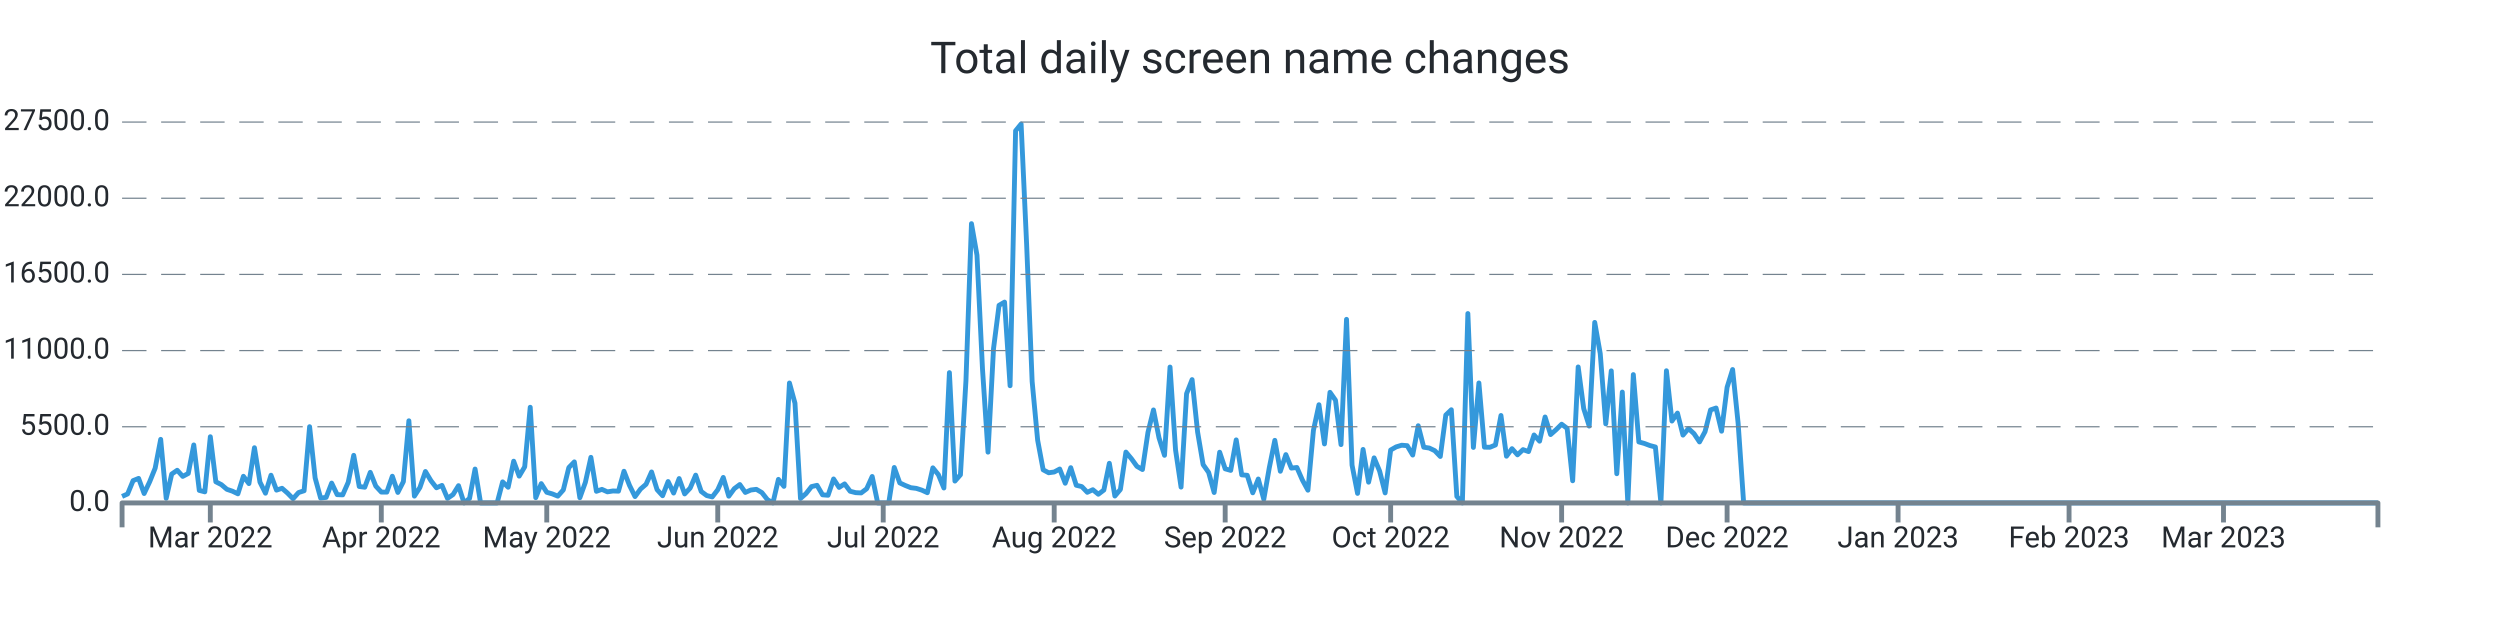
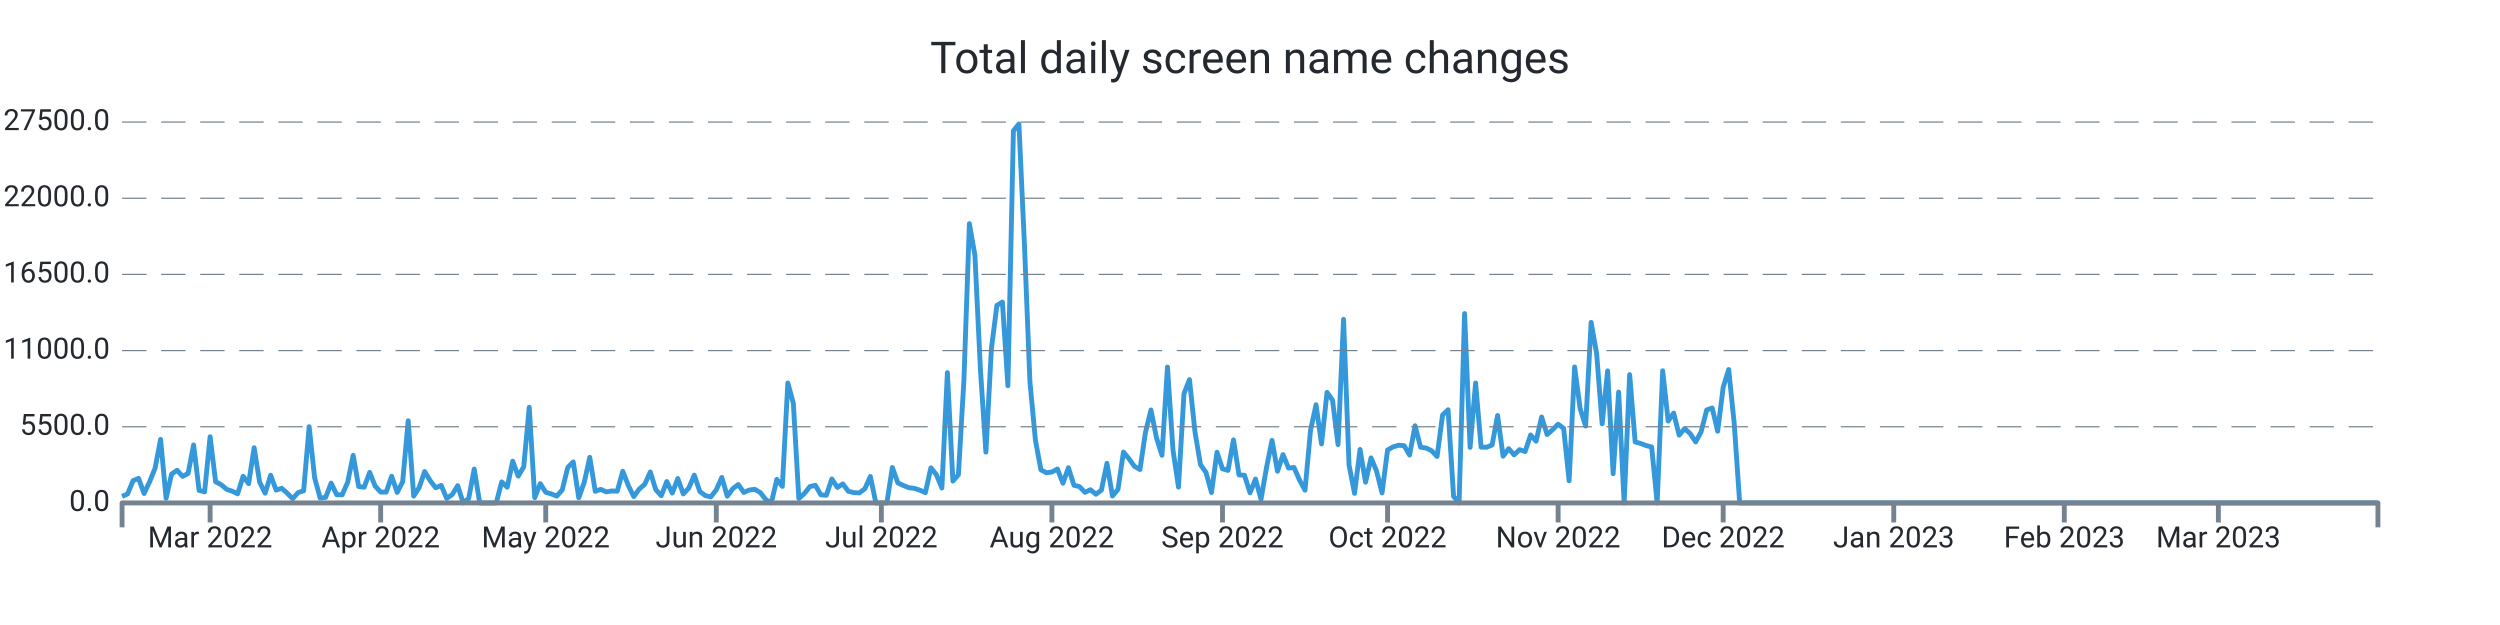
<svg xmlns="http://www.w3.org/2000/svg" width="1024.0" height="256.0" viewBox="0 0 1024.0 256.0" preserveAspectRatio="xMidYMid meet">
-   <path stroke="#3498db" stroke-linejoin="round" d="M 50.0 203.339 L 50 203.339L 52.259 202.33L 54.518 196.867L 56.778 195.948L 59.037 202.143L 61.296 197.355L 63.555 191.761L 65.814 179.962L 68.073 204.094L 70.333 194.172L 72.592 192.618L 74.851 195.125L 77.11 193.928L 79.369 182.248L 81.628 200.866L 83.888 201.456L 86.147 178.89L 88.406 197.338L 90.665 198.501L 92.924 200.418L 95.183 201.184L 97.443 202.267L 99.702 195.091L 101.961 198.081L 104.22 183.389L 106.479 197.474L 108.738 202.018L 110.998 194.66L 113.257 200.753L 115.516 200.004L 117.775 201.972L 120.034 204.275L 122.293 201.745L 124.553 201.014L 126.812 174.783L 129.071 195.761L 131.33 204.003L 133.589 203.731L 135.848 197.877L 138.108 202.608L 140.367 202.693L 142.626 197.559L 144.885 186.514L 147.144 199.266L 149.403 199.573L 151.663 193.48L 153.922 199.108L 156.181 201.547L 158.44 201.57L 160.699 195.069L 162.958 201.7L 165.218 197.287L 167.477 172.355L 169.736 203.209L 171.995 199.675L 174.254 193.129L 176.513 196.89L 178.773 199.788L 181.032 198.83L 183.291 204.134L 185.55 202.579L 187.809 198.926L 190.068 206L 192.328 204.128L 194.587 192.125L 196.846 206L 199.105 206L 201.364 206L 203.623 206L 205.883 197.372L 208.142 199.578L 210.401 188.902L 212.66 195.029L 214.919 191.206L 217.178 166.813L 219.438 203.839L 221.697 198.092L 223.956 201.643L 226.215 202.296L 228.474 203.22L 230.733 200.668L 232.993 191.512L 235.252 189.186L 237.511 203.867L 239.77 197.565L 242.029 187.325L 244.289 201.235L 246.548 200.446L 248.807 201.462L 251.066 201.099L 253.325 201.178L 255.584 193.026L 257.844 198.807L 260.103 203.391L 262.362 200.305L 264.621 198.359L 266.88 193.31L 269.139 200.566L 271.399 203.039L 273.658 197.23L 275.917 201.955L 278.176 196.016L 280.435 202.307L 282.694 199.913L 284.954 194.621L 287.213 201.292L 289.472 202.988L 291.731 203.544L 293.99 200.605L 296.249 195.562L 298.509 203.243L 300.768 200.157L 303.027 198.467L 305.286 201.7L 307.545 200.707L 309.804 200.429L 312.064 201.768L 314.323 204.644L 316.582 206L 318.841 196.356L 321.1 199.215L 323.359 156.874L 325.619 165.151L 327.878 204.173L 330.137 202.177L 332.396 199.312L 334.655 198.784L 336.914 202.676L 339.174 202.857L 341.433 196.186L 343.692 199.647L 345.951 198.206L 348.21 201.218L 350.469 201.791L 352.729 201.904L 354.988 200.197L 357.247 195.171L 359.506 206L 361.765 206L 364.024 206L 366.284 191.483L 368.543 197.797L 370.802 198.852L 373.061 199.76L 375.32 200.038L 377.579 200.764L 379.839 201.808L 382.098 191.631L 384.357 194.411L 386.616 199.885L 388.875 152.631L 391.134 197.048L 393.394 194.473L 395.653 155.904L 397.912 91.609L 400.171 104.538L 402.43 151.179L 404.689 185.198L 406.949 142.766L 409.208 125.067L 411.467 123.745L 413.726 157.997L 415.985 53.568L 418.244 50.789L 420.504 100.022L 422.763 156.245L 425.022 180.32L 427.281 192.437L 429.54 193.639L 431.8 193.333L 434.059 192.113L 436.318 197.933L 438.577 191.563L 440.836 198.767L 443.095 199.301L 445.355 201.649L 447.614 200.588L 449.873 202.438L 452.132 200.73L 454.391 189.77L 456.65 203.175L 458.91 200.486L 461.169 185.181L 463.428 187.887L 465.687 191.018L 467.946 192.317L 470.205 177.097L 472.465 167.913L 474.724 179.31L 476.983 186.497L 479.242 150.345L 481.501 184.273L 483.76 199.51L 486.02 161.248L 488.279 155.49L 490.538 176.961L 492.797 190.309L 495.056 193.509L 497.315 201.728L 499.575 185.226L 501.834 192.034L 504.093 192.669L 506.352 180.183L 508.611 194.501L 510.87 194.683L 513.13 201.853L 515.389 196.203L 517.648 204.491L 519.907 191.557L 522.166 180.365L 524.425 193.026L 526.685 186.208L 528.944 191.727L 531.203 191.483L 533.462 196.634L 535.721 200.781L 537.98 176.269L 540.24 165.78L 542.499 181.829L 544.758 160.698L 547.017 163.931L 549.276 182.106L 551.535 130.808L 553.795 190.496L 556.054 202.091L 558.313 184.092L 560.572 197.502L 562.831 187.541L 565.09 192.953L 567.35 201.887L 569.609 184.336L 571.868 183.048L 574.127 182.367L 576.386 182.543L 578.645 186.389L 580.905 174.386L 583.164 183.179L 585.423 183.513L 587.682 184.602L 589.941 186.968L 592.2 170.001L 594.46 167.834L 596.719 203.322L 598.978 206L 601.237 128.431L 603.496 183.264L 605.756 156.869L 608.015 183.156L 610.274 183.201L 612.533 182.26L 614.792 170.188L 617.051 186.866L 619.311 183.774L 621.57 186.299L 623.829 184.171L 626.088 184.966L 628.347 178.17L 630.606 180.705L 632.866 170.801L 635.125 177.994L 637.384 175.991L 639.643 173.756L 641.902 175.458L 644.161 196.918L 646.421 150.305L 648.68 167.34L 650.939 174.522L 653.198 132.056L 655.457 144.831L 657.716 173.609L 659.976 151.911L 662.235 194.036L 664.494 160.595L 666.753 206L 669.012 153.437L 671.271 181.012L 673.531 181.641L 675.79 182.492L 678.049 183.088L 680.308 206L 682.567 151.865L 684.826 172.457L 687.086 169.207L 689.345 178.221L 691.604 175.543L 693.863 177.614L 696.122 181.017L 698.381 176.808L 700.641 167.896L 702.9 167.125L 705.159 176.621L 707.418 158.633L 709.677 151.36L 711.936 173.353L 714.196 206L 716.455 206L 718.714 206L 720.973 206L 723.232 206L 725.491 206L 727.751 206L 730.01 206L 732.269 206L 734.528 206L 736.787 206L 739.046 206L 741.306 206L 743.565 206L 745.824 206L 748.083 206L 750.342 206L 752.601 206L 754.861 206L 757.12 206L 759.379 206L 761.638 206L 763.897 206L 766.156 206L 768.416 206L 770.675 206L 772.934 206L 775.193 206L 777.452 206L 779.711 206L 781.971 206L 784.23 206L 786.489 206L 788.748 206L 791.007 206L 793.267 206L 795.526 206L 797.785 206L 800.044 206L 802.303 206L 804.562 206L 806.822 206L 809.081 206L 811.34 206L 813.599 206L 815.858 206L 818.117 206L 820.377 206L 822.636 206L 824.895 206L 827.154 206L 829.413 206L 831.672 206L 833.932 206L 836.191 206L 838.45 206L 840.709 206L 842.968 206L 845.227 206L 847.487 206L 849.746 206L 852.005 206L 854.264 206L 856.523 206L 858.782 206L 861.042 206L 863.301 206L 865.56 206L 867.819 206L 870.078 206L 872.337 206L 874.597 206L 876.856 206L 879.115 206L 881.374 206L 883.633 206L 885.892 206L 888.152 206L 890.411 206L 892.67 206L 894.929 206L 897.188 206L 899.447 206L 901.707 206L 903.966 206L 906.225 206L 908.484 206L 910.743 206L 913.002 206L 915.262 206L 917.521 206L 919.78 206L 922.039 206L 924.298 206L 926.557 206L 928.817 206L 931.076 206L 933.335 206L 935.594 206L 937.853 206L 940.112 206L 942.372 206L 944.631 206L 946.89 206L 949.149 206L 951.408 206L 953.667 206L 955.927 206L 958.186 206L 960.445 206L 962.704 206L 964.963 206L 967.222 206L 969.482 206L 971.741 206L 974 206" stroke-width="2.0" fill="none" />
+   <path stroke="#3498db" stroke-linejoin="round" d="M 50.0 203.339 L 50 203.339L 52.254 202.33L 54.507 196.867L 56.761 195.948L 59.015 202.143L 61.268 197.355L 63.522 191.761L 65.776 179.962L 68.029 204.094L 70.283 194.172L 72.537 192.618L 74.79 195.125L 77.044 193.928L 79.298 182.248L 81.551 200.866L 83.805 201.456L 86.059 178.89L 88.312 197.338L 90.566 198.501L 92.82 200.418L 95.073 201.184L 97.327 202.267L 99.58 195.091L 101.834 198.081L 104.088 183.389L 106.341 197.474L 108.595 202.018L 110.849 194.66L 113.102 200.753L 115.356 200.004L 117.61 201.972L 119.863 204.275L 122.117 201.745L 124.371 201.014L 126.624 174.783L 128.878 195.761L 131.132 204.003L 133.385 203.731L 135.639 197.877L 137.893 202.608L 140.146 202.693L 142.4 197.559L 144.654 186.514L 146.907 199.266L 149.161 199.573L 151.415 193.48L 153.668 199.108L 155.922 201.547L 158.176 201.57L 160.429 195.069L 162.683 201.7L 164.937 197.287L 167.19 172.355L 169.444 203.209L 171.698 199.675L 173.951 193.129L 176.205 196.89L 178.459 199.788L 180.712 198.83L 182.966 204.134L 185.22 202.579L 187.473 198.926L 189.727 206L 191.98 204.128L 194.234 192.125L 196.488 206L 198.741 206L 200.995 206L 203.249 206L 205.502 197.372L 207.756 199.578L 210.01 188.902L 212.263 195.029L 214.517 191.206L 216.771 166.813L 219.024 203.839L 221.278 198.092L 223.532 201.643L 225.785 202.296L 228.039 203.22L 230.293 200.668L 232.546 191.512L 234.8 189.186L 237.054 203.867L 239.307 197.565L 241.561 187.325L 243.815 201.235L 246.068 200.446L 248.322 201.462L 250.576 201.099L 252.829 201.178L 255.083 193.026L 257.337 198.807L 259.59 203.391L 261.844 200.305L 264.098 198.359L 266.351 193.31L 268.605 200.566L 270.859 203.039L 273.112 197.23L 275.366 201.955L 277.62 196.016L 279.873 202.307L 282.127 199.913L 284.38 194.621L 286.634 201.292L 288.888 202.988L 291.141 203.544L 293.395 200.605L 295.649 195.562L 297.902 203.243L 300.156 200.157L 302.41 198.467L 304.663 201.7L 306.917 200.707L 309.171 200.429L 311.424 201.768L 313.678 204.644L 315.932 206L 318.185 196.356L 320.439 199.215L 322.693 156.874L 324.946 165.151L 327.2 204.173L 329.454 202.177L 331.707 199.312L 333.961 198.784L 336.215 202.676L 338.468 202.857L 340.722 196.186L 342.976 199.647L 345.229 198.206L 347.483 201.218L 349.737 201.791L 351.99 201.904L 354.244 200.197L 356.498 195.171L 358.751 206L 361.005 206L 363.259 206L 365.512 191.483L 367.766 197.797L 370.02 198.852L 372.273 199.76L 374.527 200.038L 376.78 200.764L 379.034 201.808L 381.288 191.631L 383.541 194.411L 385.795 199.885L 388.049 152.631L 390.302 197.048L 392.556 194.473L 394.81 155.904L 397.063 91.609L 399.317 104.538L 401.571 151.179L 403.824 185.198L 406.078 142.766L 408.332 125.067L 410.585 123.745L 412.839 157.997L 415.093 53.568L 417.346 50.789L 419.6 100.022L 421.854 156.245L 424.107 180.32L 426.361 192.437L 428.615 193.639L 430.868 193.333L 433.122 192.113L 435.376 197.933L 437.629 191.563L 439.883 198.767L 442.137 199.301L 444.39 201.649L 446.644 200.588L 448.898 202.438L 451.151 200.73L 453.405 189.77L 455.659 203.175L 457.912 200.486L 460.166 185.181L 462.42 187.887L 464.673 191.018L 466.927 192.317L 469.18 177.097L 471.434 167.913L 473.688 179.31L 475.941 186.497L 478.195 150.345L 480.449 184.273L 482.702 199.51L 484.956 161.248L 487.21 155.49L 489.463 176.961L 491.717 190.309L 493.971 193.509L 496.224 201.728L 498.478 185.226L 500.732 192.034L 502.985 192.669L 505.239 180.183L 507.493 194.501L 509.746 194.683L 512 201.853L 514.254 196.203L 516.507 204.491L 518.761 191.557L 521.015 180.365L 523.268 193.026L 525.522 186.208L 527.776 191.727L 530.029 191.483L 532.283 196.634L 534.537 200.781L 536.79 176.269L 539.044 165.78L 541.298 181.829L 543.551 160.698L 545.805 163.931L 548.059 182.106L 550.312 130.808L 552.566 190.496L 554.82 202.091L 557.073 184.092L 559.327 197.502L 561.58 187.541L 563.834 192.953L 566.088 201.887L 568.341 184.336L 570.595 183.048L 572.849 182.367L 575.102 182.543L 577.356 186.389L 579.61 174.386L 581.863 183.179L 584.117 183.513L 586.371 184.602L 588.624 186.968L 590.878 170.001L 593.132 167.834L 595.385 203.322L 597.639 206L 599.893 128.431L 602.146 183.264L 604.4 156.869L 606.654 183.156L 608.907 183.201L 611.161 182.26L 613.415 170.188L 615.668 186.866L 617.922 183.774L 620.176 186.299L 622.429 184.171L 624.683 184.966L 626.937 178.17L 629.19 180.705L 631.444 170.801L 633.698 177.994L 635.951 175.991L 638.205 173.756L 640.459 175.458L 642.712 196.918L 644.966 150.305L 647.22 167.34L 649.473 174.522L 651.727 132.056L 653.98 144.831L 656.234 173.609L 658.488 151.911L 660.741 194.036L 662.995 160.595L 665.249 206L 667.502 153.437L 669.756 181.012L 672.01 181.641L 674.263 182.492L 676.517 183.088L 678.771 206L 681.024 151.865L 683.278 172.457L 685.532 169.207L 687.785 178.221L 690.039 175.543L 692.293 177.614L 694.546 181.017L 696.8 176.808L 699.054 167.896L 701.307 167.125L 703.561 176.621L 705.815 158.633L 708.068 151.36L 710.322 173.353L 712.576 206L 714.829 206L 717.083 206L 719.337 206L 721.59 206L 723.844 206L 726.098 206L 728.351 206L 730.605 206L 732.859 206L 735.112 206L 737.366 206L 739.62 206L 741.873 206L 744.127 206L 746.38 206L 748.634 206L 750.888 206L 753.141 206L 755.395 206L 757.649 206L 759.902 206L 762.156 206L 764.41 206L 766.663 206L 768.917 206L 771.171 206L 773.424 206L 775.678 206L 777.932 206L 780.185 206L 782.439 206L 784.693 206L 786.946 206L 789.2 206L 791.454 206L 793.707 206L 795.961 206L 798.215 206L 800.468 206L 802.722 206L 804.976 206L 807.229 206L 809.483 206L 811.737 206L 813.99 206L 816.244 206L 818.498 206L 820.751 206L 823.005 206L 825.259 206L 827.512 206L 829.766 206L 832.02 206L 834.273 206L 836.527 206L 838.78 206L 841.034 206L 843.288 206L 845.541 206L 847.795 206L 850.049 206L 852.302 206L 854.556 206L 856.81 206L 859.063 206L 861.317 206L 863.571 206L 865.824 206L 868.078 206L 870.332 206L 872.585 206L 874.839 206L 877.093 206L 879.346 206L 881.6 206L 883.854 206L 886.107 206L 888.361 206L 890.615 206L 892.868 206L 895.122 206L 897.376 206L 899.629 206L 901.883 206L 904.137 206L 906.39 206L 908.644 206L 910.898 206L 913.151 206L 915.405 206L 917.659 206L 919.912 206L 922.166 206L 924.42 206L 926.673 206L 928.927 206L 931.18 206L 933.434 206L 935.688 206L 937.941 206L 940.195 206L 942.449 206L 944.702 206L 946.956 206L 949.21 206L 951.463 206L 953.717 206L 955.971 206L 958.224 206L 960.478 206L 962.732 206L 964.985 206L 967.239 206L 969.493 206L 971.746 206L 974 206" stroke-width="2.0" fill="none" />
  <text x="45.0" font-family="-apple-system, system-ui, BlinkMacSystemFont, Roboto" y="50.0" dominant-baseline="middle" text-anchor="end" font-size="12" fill="#24292f">27500.0</text>
  <path stroke="#74838f" stroke-dasharray="10 6" stroke-width="0.5" d="M 50.0 50.0 L 974.0 50.0" />
  <text x="45.0" font-family="-apple-system, system-ui, BlinkMacSystemFont, Roboto" y="81.2" dominant-baseline="middle" text-anchor="end" font-size="12" fill="#24292f">22000.0</text>
  <path stroke="#74838f" stroke-dasharray="10 6" stroke-width="0.5" d="M 50.0 81.2 L 974.0 81.2" />
  <text x="45.0" font-family="-apple-system, system-ui, BlinkMacSystemFont, Roboto" y="112.4" dominant-baseline="middle" text-anchor="end" font-size="12" fill="#24292f">16500.0</text>
  <path stroke="#74838f" stroke-dasharray="10 6" stroke-width="0.5" d="M 50.0 112.4 L 974.0 112.4" />
  <text x="45.0" font-family="-apple-system, system-ui, BlinkMacSystemFont, Roboto" y="143.6" dominant-baseline="middle" text-anchor="end" font-size="12" fill="#24292f">11000.0</text>
  <path stroke="#74838f" stroke-dasharray="10 6" stroke-width="0.5" d="M 50.0 143.6 L 974.0 143.6" />
  <text x="45.0" font-family="-apple-system, system-ui, BlinkMacSystemFont, Roboto" y="174.8" dominant-baseline="middle" text-anchor="end" font-size="12" fill="#24292f">5500.0</text>
  <path stroke="#74838f" stroke-dasharray="10 6" stroke-width="0.5" d="M 50.0 174.8 L 974.0 174.8" />
  <text x="45.0" font-family="-apple-system, system-ui, BlinkMacSystemFont, Roboto" y="206.0" dominant-baseline="middle" text-anchor="end" font-size="12" fill="#24292f">0.0</text>
-   <path stroke="#74838f" stroke-width="2.0" d="M 86.147 206.0 L 86.147 214.0" />
-   <text x="86.147" font-family="-apple-system, system-ui, BlinkMacSystemFont, Roboto" y="216.0" dominant-baseline="hanging" text-anchor="middle" font-size="12" fill="#24292f">Mar 2022</text>
-   <path stroke="#74838f" stroke-width="2.0" d="M 156.181 206.0 L 156.181 214.0" />
-   <text x="156.181" font-family="-apple-system, system-ui, BlinkMacSystemFont, Roboto" y="216.0" dominant-baseline="hanging" text-anchor="middle" font-size="12" fill="#24292f">Apr 2022</text>
-   <path stroke="#74838f" stroke-width="2.0" d="M 223.956 206.0 L 223.956 214.0" />
-   <text x="223.956" font-family="-apple-system, system-ui, BlinkMacSystemFont, Roboto" y="216.0" dominant-baseline="hanging" text-anchor="middle" font-size="12" fill="#24292f">May 2022</text>
-   <path stroke="#74838f" stroke-width="2.0" d="M 293.99 206.0 L 293.99 214.0" />
-   <text x="293.99" font-family="-apple-system, system-ui, BlinkMacSystemFont, Roboto" y="216.0" dominant-baseline="hanging" text-anchor="middle" font-size="12" fill="#24292f">Jun 2022</text>
-   <path stroke="#74838f" stroke-width="2.0" d="M 361.765 206.0 L 361.765 214.0" />
-   <text x="361.765" font-family="-apple-system, system-ui, BlinkMacSystemFont, Roboto" y="216.0" dominant-baseline="hanging" text-anchor="middle" font-size="12" fill="#24292f">Jul 2022</text>
-   <path stroke="#74838f" stroke-width="2.0" d="M 431.8 206.0 L 431.8 214.0" />
-   <text x="431.8" font-family="-apple-system, system-ui, BlinkMacSystemFont, Roboto" y="216.0" dominant-baseline="hanging" text-anchor="middle" font-size="12" fill="#24292f">Aug 2022</text>
-   <path stroke="#74838f" stroke-width="2.0" d="M 501.834 206.0 L 501.834 214.0" />
-   <text x="501.834" font-family="-apple-system, system-ui, BlinkMacSystemFont, Roboto" y="216.0" dominant-baseline="hanging" text-anchor="middle" font-size="12" fill="#24292f">Sep 2022</text>
-   <path stroke="#74838f" stroke-width="2.0" d="M 569.609 206.0 L 569.609 214.0" />
-   <text x="569.609" font-family="-apple-system, system-ui, BlinkMacSystemFont, Roboto" y="216.0" dominant-baseline="hanging" text-anchor="middle" font-size="12" fill="#24292f">Oct 2022</text>
-   <path stroke="#74838f" stroke-width="2.0" d="M 639.643 206.0 L 639.643 214.0" />
-   <text x="639.643" font-family="-apple-system, system-ui, BlinkMacSystemFont, Roboto" y="216.0" dominant-baseline="hanging" text-anchor="middle" font-size="12" fill="#24292f">Nov 2022</text>
-   <path stroke="#74838f" stroke-width="2.0" d="M 707.418 206.0 L 707.418 214.0" />
-   <text x="707.418" font-family="-apple-system, system-ui, BlinkMacSystemFont, Roboto" y="216.0" dominant-baseline="hanging" text-anchor="middle" font-size="12" fill="#24292f">Dec 2022</text>
-   <path stroke="#74838f" stroke-width="2.0" d="M 777.452 206.0 L 777.452 214.0" />
-   <text x="777.452" font-family="-apple-system, system-ui, BlinkMacSystemFont, Roboto" y="216.0" dominant-baseline="hanging" text-anchor="middle" font-size="12" fill="#24292f">Jan 2023</text>
-   <path stroke="#74838f" stroke-width="2.0" d="M 847.487 206.0 L 847.487 214.0" />
-   <text x="847.487" font-family="-apple-system, system-ui, BlinkMacSystemFont, Roboto" y="216.0" dominant-baseline="hanging" text-anchor="middle" font-size="12" fill="#24292f">Feb 2023</text>
-   <path stroke="#74838f" stroke-width="2.0" d="M 910.743 206.0 L 910.743 214.0" />
-   <text x="910.743" font-family="-apple-system, system-ui, BlinkMacSystemFont, Roboto" y="216.0" dominant-baseline="hanging" text-anchor="middle" font-size="12" fill="#24292f">Mar 2023</text>
+   <path stroke="#74838f" stroke-width="2.0" d="M 86.059 206.0 L 86.059 214.0" />
+   <text x="86.059" font-family="-apple-system, system-ui, BlinkMacSystemFont, Roboto" y="216.0" dominant-baseline="hanging" text-anchor="middle" font-size="12" fill="#24292f">Mar 2022</text>
+   <path stroke="#74838f" stroke-width="2.0" d="M 155.922 206.0 L 155.922 214.0" />
+   <text x="155.922" font-family="-apple-system, system-ui, BlinkMacSystemFont, Roboto" y="216.0" dominant-baseline="hanging" text-anchor="middle" font-size="12" fill="#24292f">Apr 2022</text>
+   <path stroke="#74838f" stroke-width="2.0" d="M 223.532 206.0 L 223.532 214.0" />
+   <text x="223.532" font-family="-apple-system, system-ui, BlinkMacSystemFont, Roboto" y="216.0" dominant-baseline="hanging" text-anchor="middle" font-size="12" fill="#24292f">May 2022</text>
+   <path stroke="#74838f" stroke-width="2.0" d="M 293.395 206.0 L 293.395 214.0" />
+   <text x="293.395" font-family="-apple-system, system-ui, BlinkMacSystemFont, Roboto" y="216.0" dominant-baseline="hanging" text-anchor="middle" font-size="12" fill="#24292f">Jun 2022</text>
+   <path stroke="#74838f" stroke-width="2.0" d="M 361.005 206.0 L 361.005 214.0" />
+   <text x="361.005" font-family="-apple-system, system-ui, BlinkMacSystemFont, Roboto" y="216.0" dominant-baseline="hanging" text-anchor="middle" font-size="12" fill="#24292f">Jul 2022</text>
+   <path stroke="#74838f" stroke-width="2.0" d="M 430.868 206.0 L 430.868 214.0" />
+   <text x="430.868" font-family="-apple-system, system-ui, BlinkMacSystemFont, Roboto" y="216.0" dominant-baseline="hanging" text-anchor="middle" font-size="12" fill="#24292f">Aug 2022</text>
+   <path stroke="#74838f" stroke-width="2.0" d="M 500.732 206.0 L 500.732 214.0" />
+   <text x="500.732" font-family="-apple-system, system-ui, BlinkMacSystemFont, Roboto" y="216.0" dominant-baseline="hanging" text-anchor="middle" font-size="12" fill="#24292f">Sep 2022</text>
+   <path stroke="#74838f" stroke-width="2.0" d="M 568.341 206.0 L 568.341 214.0" />
+   <text x="568.341" font-family="-apple-system, system-ui, BlinkMacSystemFont, Roboto" y="216.0" dominant-baseline="hanging" text-anchor="middle" font-size="12" fill="#24292f">Oct 2022</text>
+   <path stroke="#74838f" stroke-width="2.0" d="M 638.205 206.0 L 638.205 214.0" />
+   <text x="638.205" font-family="-apple-system, system-ui, BlinkMacSystemFont, Roboto" y="216.0" dominant-baseline="hanging" text-anchor="middle" font-size="12" fill="#24292f">Nov 2022</text>
+   <path stroke="#74838f" stroke-width="2.0" d="M 705.815 206.0 L 705.815 214.0" />
+   <text x="705.815" font-family="-apple-system, system-ui, BlinkMacSystemFont, Roboto" y="216.0" dominant-baseline="hanging" text-anchor="middle" font-size="12" fill="#24292f">Dec 2022</text>
+   <path stroke="#74838f" stroke-width="2.0" d="M 775.678 206.0 L 775.678 214.0" />
+   <text x="775.678" font-family="-apple-system, system-ui, BlinkMacSystemFont, Roboto" y="216.0" dominant-baseline="hanging" text-anchor="middle" font-size="12" fill="#24292f">Jan 2023</text>
+   <path stroke="#74838f" stroke-width="2.0" d="M 845.541 206.0 L 845.541 214.0" />
+   <text x="845.541" font-family="-apple-system, system-ui, BlinkMacSystemFont, Roboto" y="216.0" dominant-baseline="hanging" text-anchor="middle" font-size="12" fill="#24292f">Feb 2023</text>
+   <path stroke="#74838f" stroke-width="2.0" d="M 908.644 206.0 L 908.644 214.0" />
+   <text x="908.644" font-family="-apple-system, system-ui, BlinkMacSystemFont, Roboto" y="216.0" dominant-baseline="hanging" text-anchor="middle" font-size="12" fill="#24292f">Mar 2023</text>
  <path stroke="#74838f" stroke-linejoin="round" stroke-width="2.0" d="M 50.0 216.0 L 50.0 206.0 L 974.0 206.0 L 974.0 216.0" fill="none" />
  <text x="512.0" y="25.0" font-family="-apple-system, system-ui, BlinkMacSystemFont, Roboto" dominant-baseline="middle" text-anchor="middle" font-size="18" fill="#24292f">Total daily screen name changes</text>
</svg>
